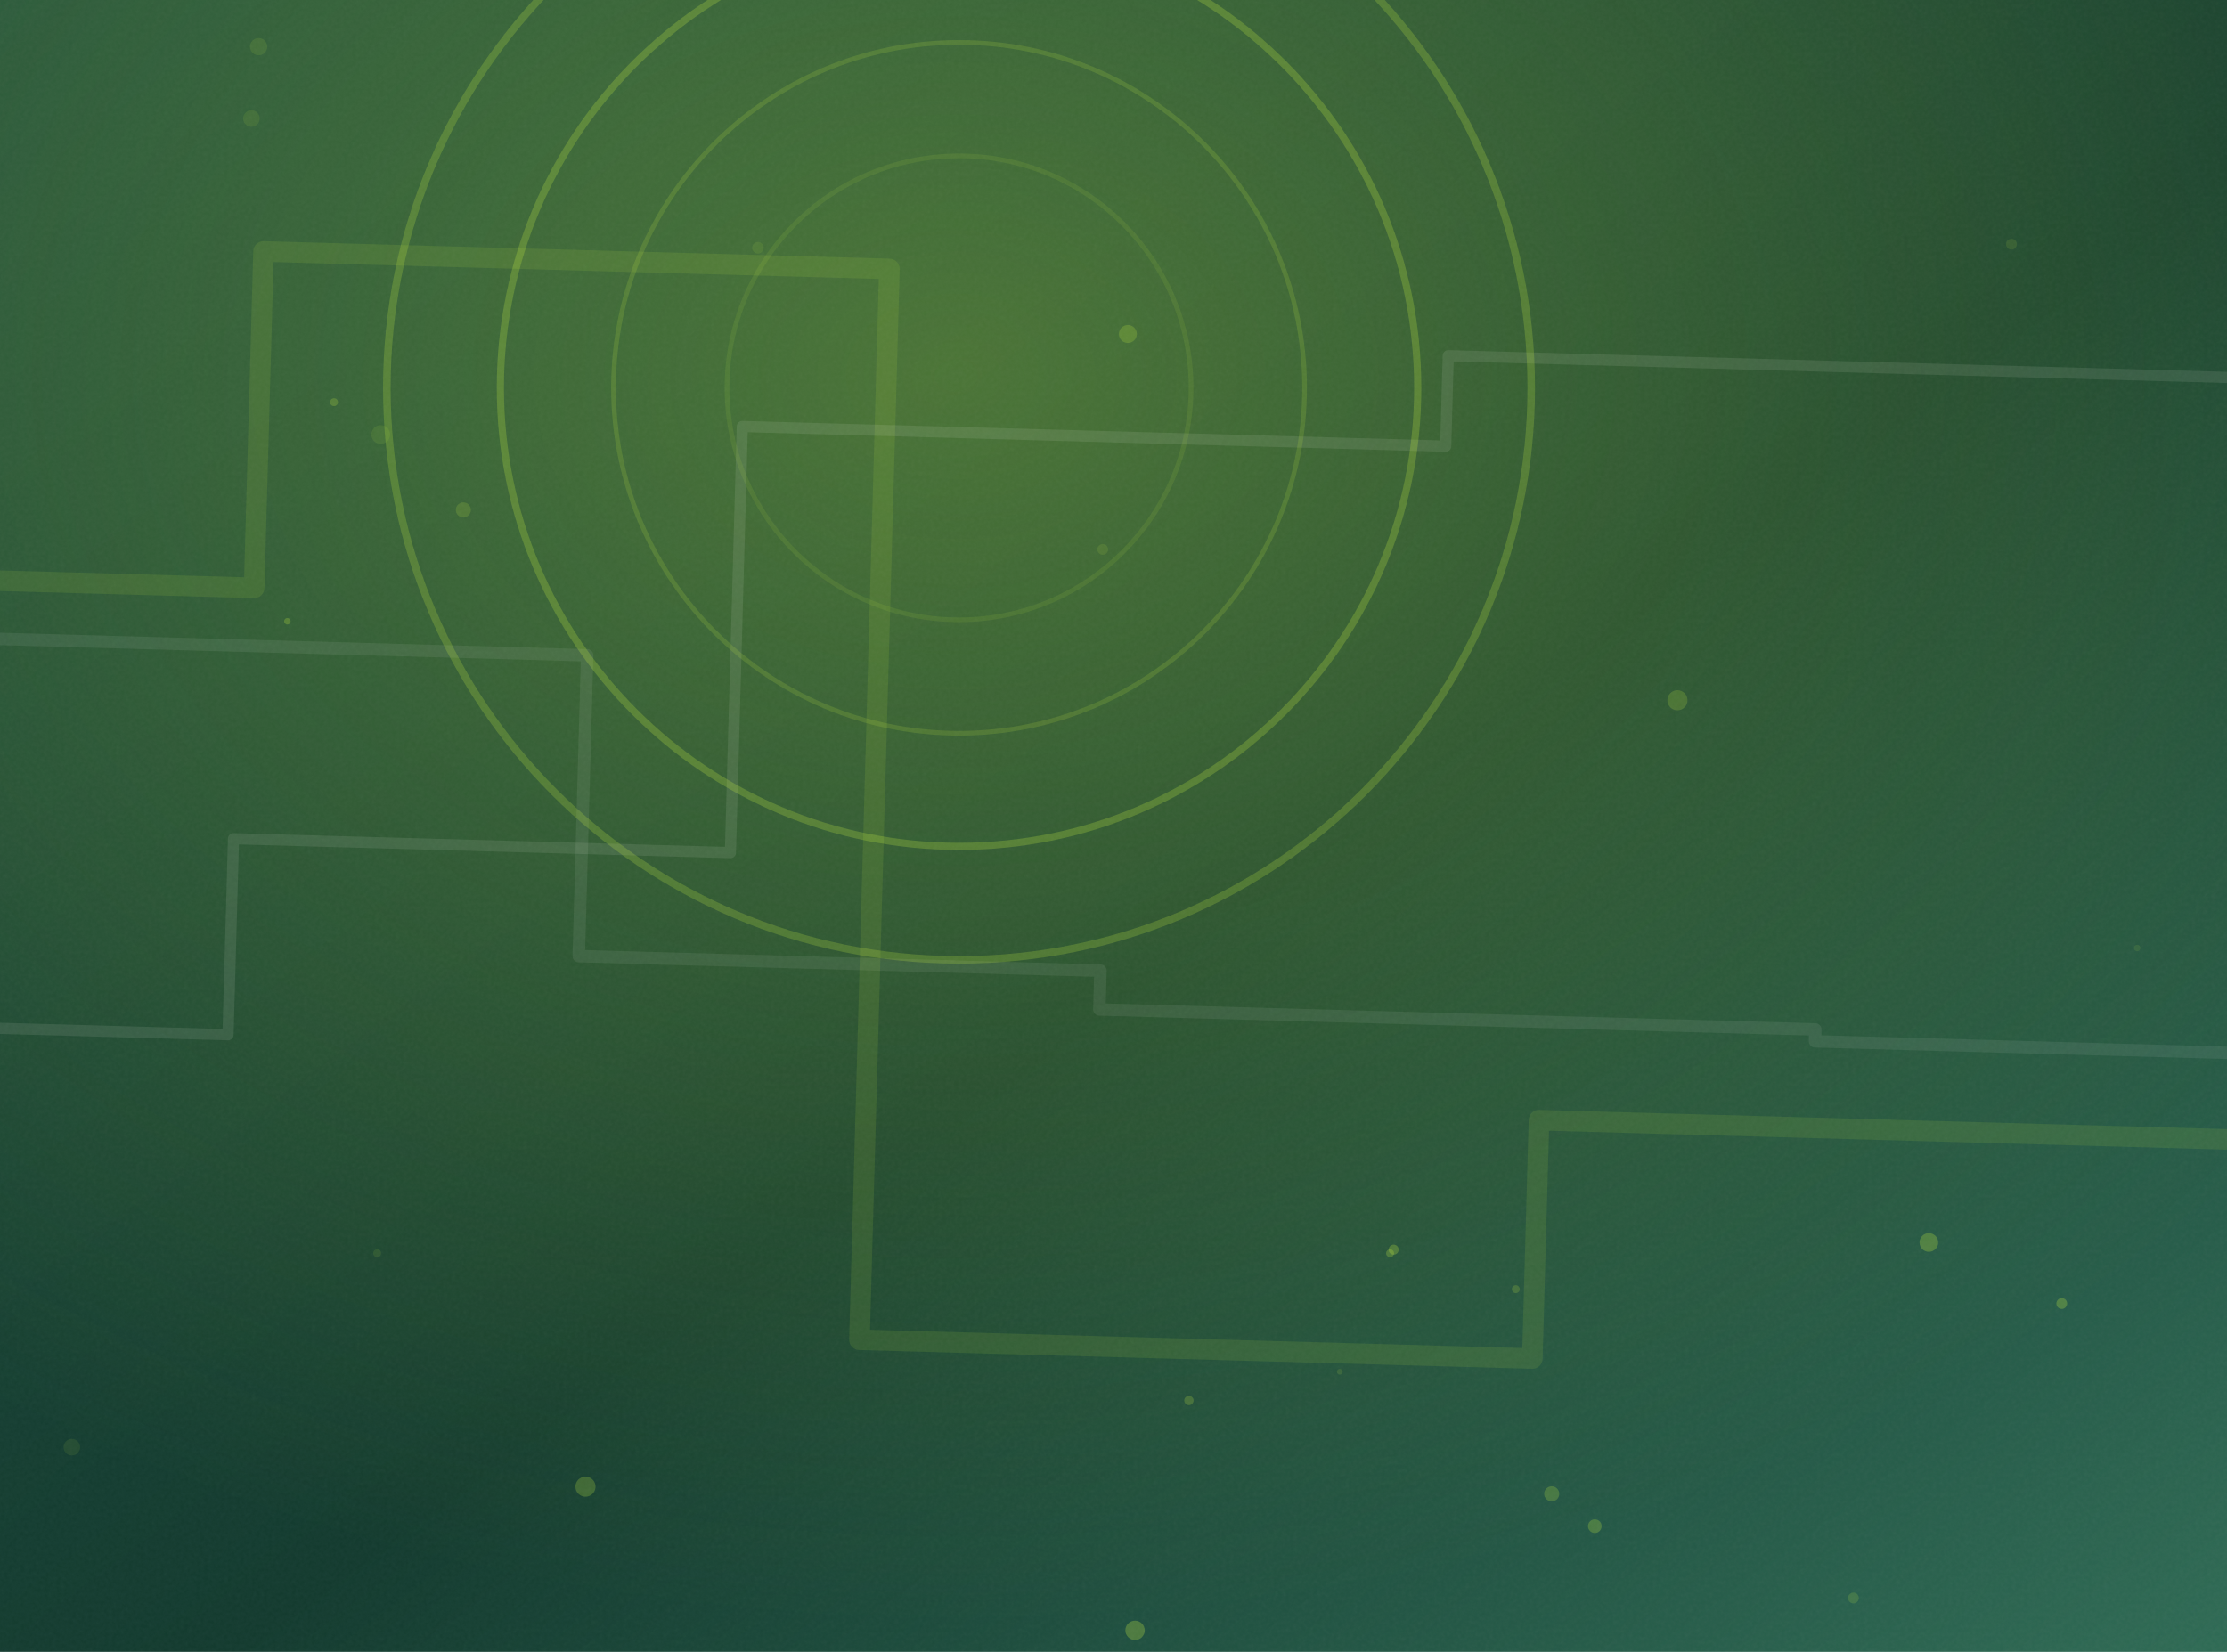
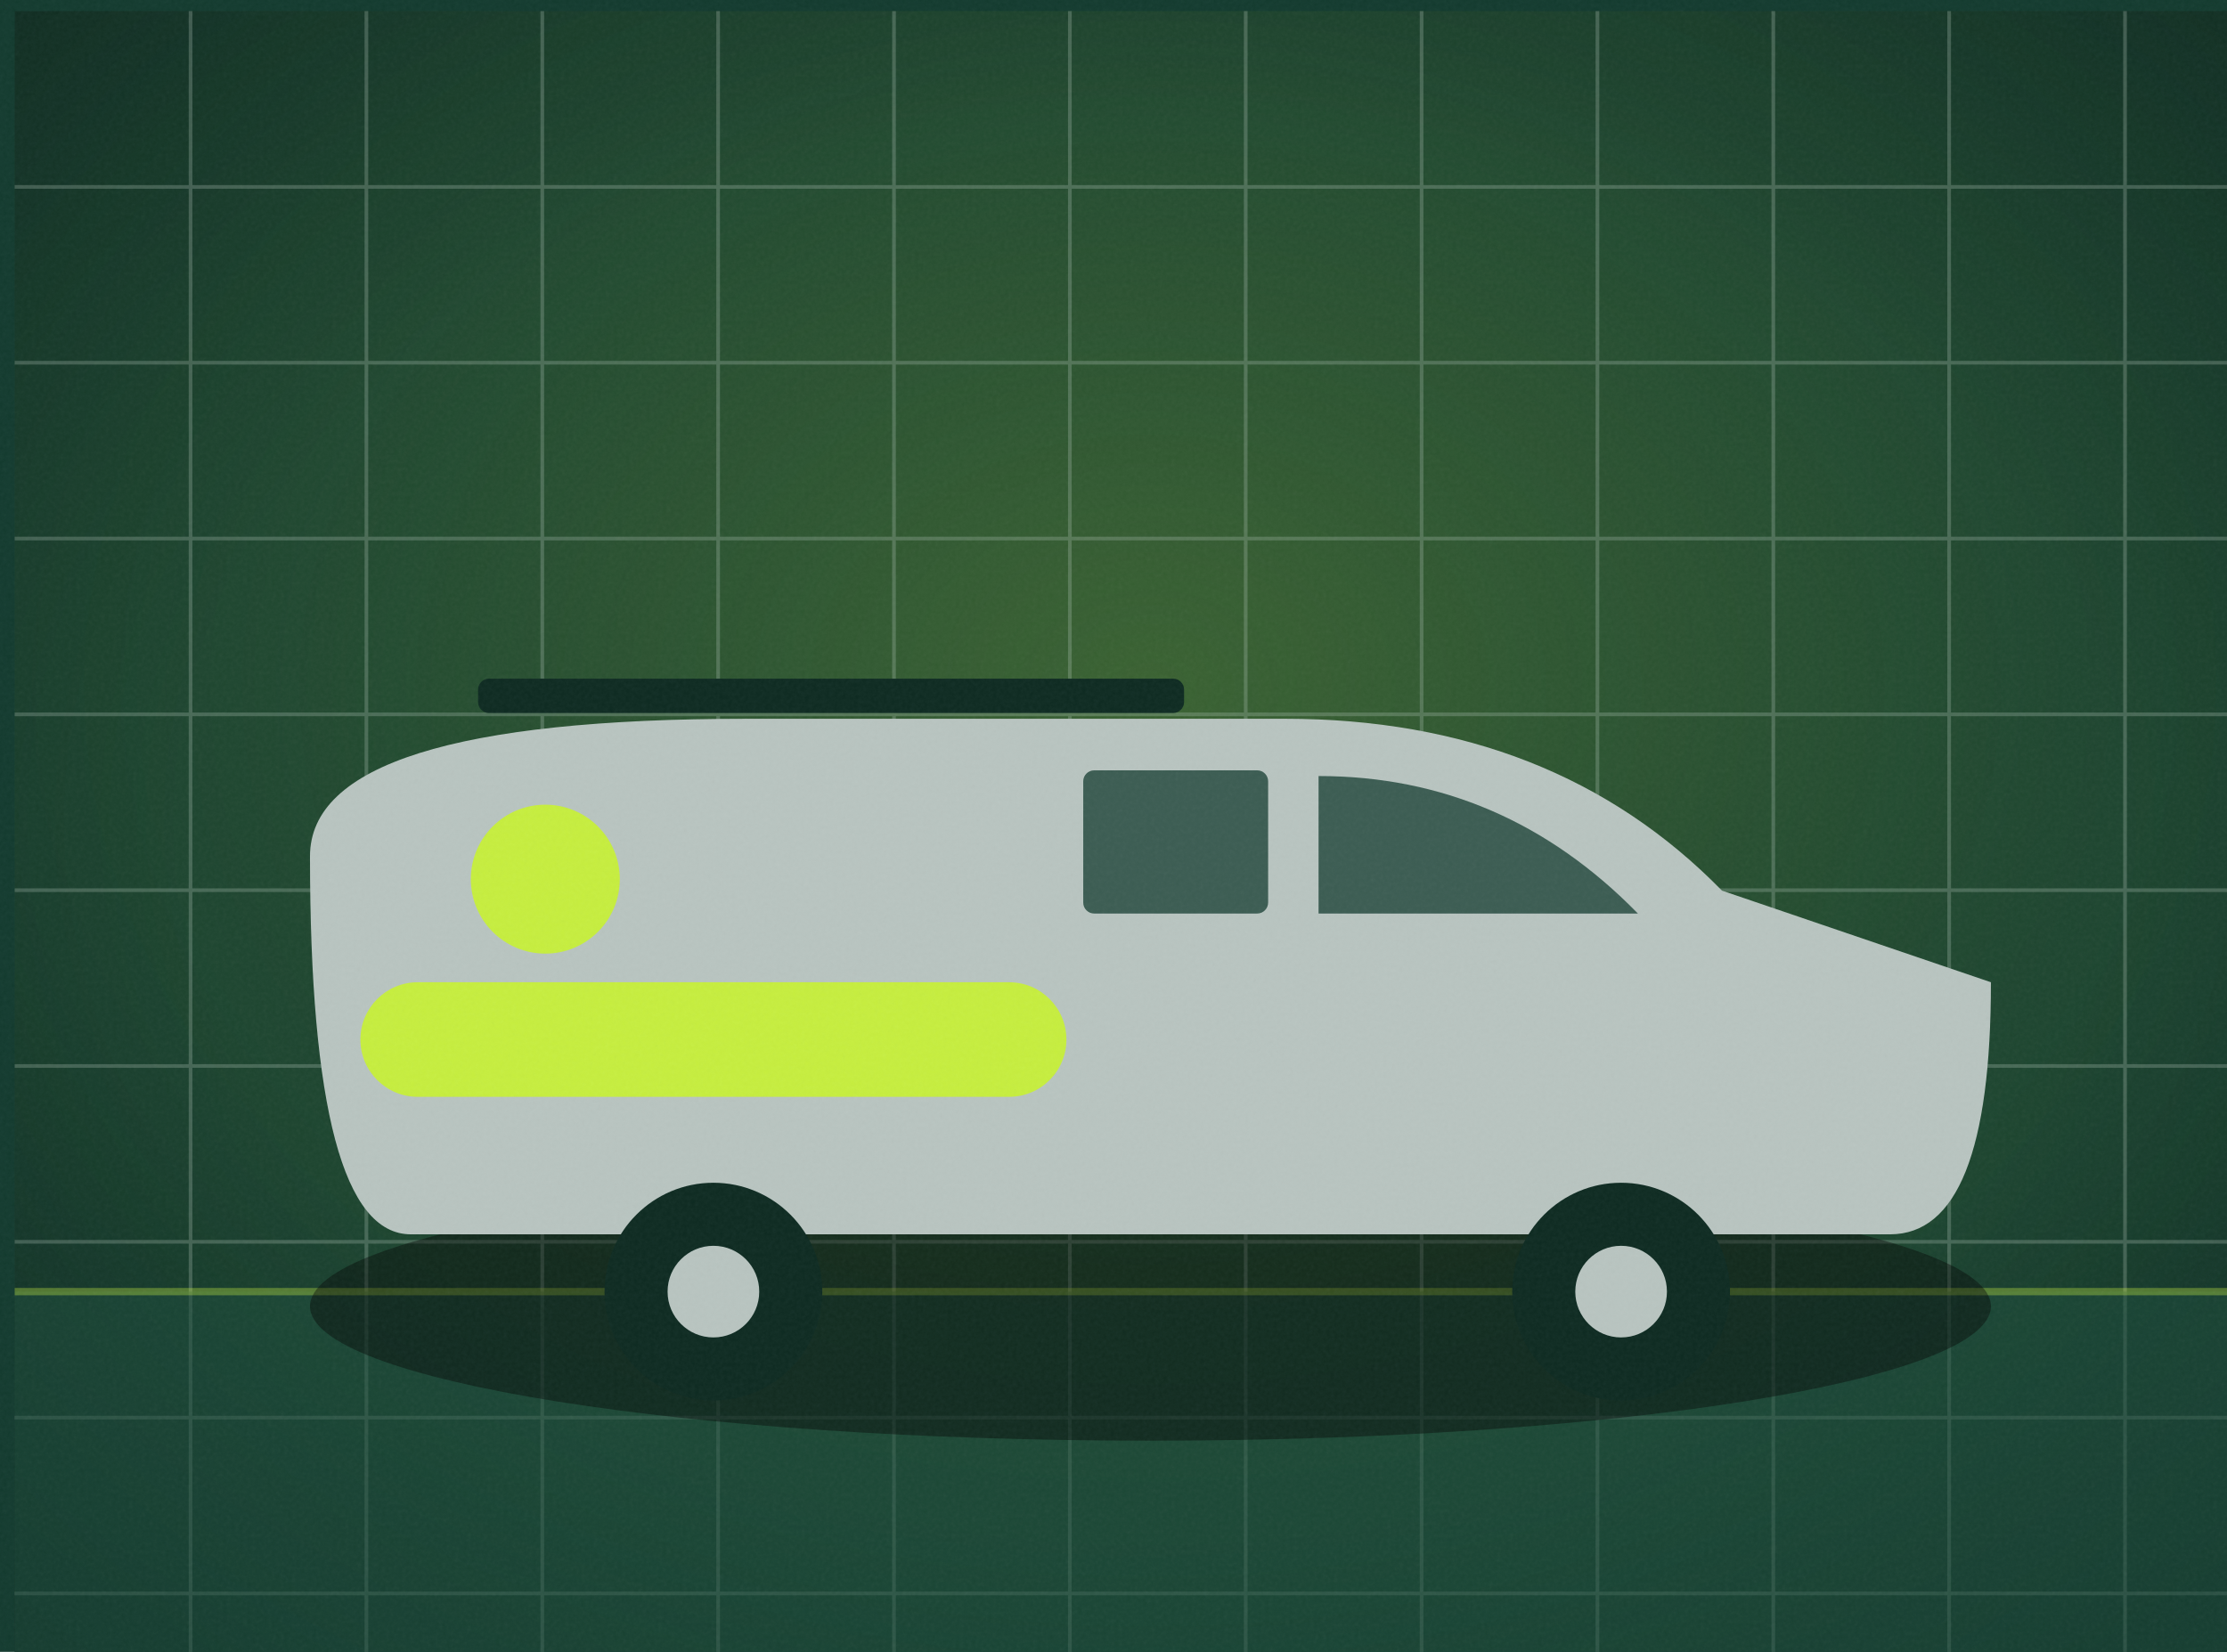
- <svg xmlns="http://www.w3.org/2000/svg" viewBox="0 0 620 460" width="620" height="460" role="img" aria-label="Technician preparing equipment at a work van">
+ <svg xmlns="http://www.w3.org/2000/svg" viewBox="0 0 620 460" width="620" height="460" role="img" aria-label="A liveried plumbing service van">
  <defs>
-     <linearGradient id="g" x1="0" y1="0" x2="1" y2="1">
-       <stop offset="0%" stop-color="#1b4a3b" />
-       <stop offset="55%" stop-color="#123a2e" />
-       <stop offset="100%" stop-color="#2f6b55" />
-     </linearGradient>
-     <radialGradient id="glow" cx="0.43" cy="0.23" r="0.75">
-       <stop offset="0%" stop-color="#c6ee3e" stop-opacity="0.3" />
-       <stop offset="100%" stop-color="#c6ee3e" stop-opacity="0" />
-     </radialGradient>
-     <filter id="grain">
+     <filter id="gr-s13">
      <feTurbulence type="fractalNoise" baseFrequency="0.9" numOctaves="3" />
      <feColorMatrix type="saturate" values="0" />
    </filter>
-     <clipPath id="clip">
-       <rect width="620" height="460" />
+     <clipPath id="frame-s13">
+       <rect width="100%" height="100%" />
    </clipPath>
  </defs>
-   <g clip-path="url(#clip)">
-     <rect width="620" height="460" fill="url(#g)" />
-     <rect width="620" height="460" fill="url(#glow)" />
-     <g transform="rotate(1.6 310 230)">
-       <path d="M-62.0,186.6 L162.2,186.6 L162.2,270.4 L307.5,270.4 L307.5,281.2 L506.9,281.2 L506.9,284.5 L689.8,284.5 L689.8,91.3 L682.0,91.3" fill="none" stroke="#f6f4ec" stroke-width="3.456" stroke-linecap="round" stroke-linejoin="round" opacity="0.08" />
-       <path d="M-62.0,170.4 L69.0,170.4 L69.0,76.7 L243.3,76.7 L243.3,375.0 L430.7,375.0 L430.7,308.6 L682.0,308.6" fill="none" stroke="#c6ee3e" stroke-width="5.729" stroke-linecap="round" stroke-linejoin="round" opacity="0.11" />
-       <path d="M-62.0,295.0 L65.2,295.0 L65.2,240.4 L203.6,240.4 L203.6,121.7 L399.5,121.7 L399.5,96.5 L682.0,96.5" fill="none" stroke="#f6f4ec" stroke-width="3.102" stroke-linecap="round" stroke-linejoin="round" opacity="0.10" />
+   <rect width="620" height="460" fill="#123a2e" />
+   <g clip-path="url(#frame-s13)">
+     <g transform="translate(320.29,237.69) scale(1.02,1.02) translate(-310,-230)">
+       <rect width="620" height="460" fill="#123a2e" />
+       <radialGradient id="bloom-s13" cx="0.5" cy="0.4" r="0.72">
+         <stop offset="0%" stop-color="#c6ee3e" stop-opacity="0.22" />
+         <stop offset="55%" stop-color="#c6ee3e" stop-opacity="0.07" />
+         <stop offset="100%" stop-color="#c6ee3e" stop-opacity="0" />
+       </radialGradient>
+       <rect width="620" height="460" fill="url(#bloom-s13)" />
+       <radialGradient id="vig-s13" cx="0.5" cy="0.48" r="0.78">
+         <stop offset="55%" stop-color="#000000" stop-opacity="0" />
+         <stop offset="100%" stop-color="#000000" stop-opacity="0.34" />
+       </radialGradient>
+       <rect width="620" height="460" fill="url(#vig-s13)" />
+       <path d="M48,0 L48,460 M96,0 L96,460 M144,0 L144,460 M192,0 L192,460 M240,0 L240,460 M288,0 L288,460 M336,0 L336,460 M384,0 L384,460 M432,0 L432,460 M480,0 L480,460 M528,0 L528,460 M576,0 L576,460 M0,48 L620,48 M0,96 L620,96 M0,144 L620,144 M0,192 L620,192 M0,240 L620,240 M0,288 L620,288 M0,336 L620,336 M0,384 L620,384 M0,432 L620,432" stroke="#b4c6bc" stroke-width="1" opacity="0.28" fill="none" />
+       <rect x="0" y="349.6" width="620" height="110.4" fill="#1b4a3b" opacity="0.55" />
+       <line x1="0" y1="349.6" x2="620" y2="349.6" stroke="#c6ee3e" stroke-width="2" opacity="0.35" />
+       <ellipse cx="310" cy="353.6" rx="229.4" ry="36.7" fill="#000000" opacity="0.4" />
+       <path d="M80.6,230.74 Q80.6,193.2 199.89,193.2 L346.7,193.2 Q420.11,193.2 465.99,240.12 L539.4,265.14 Q539.4,333.96 511.87,333.96 L108.13,333.96 Q80.6,333.96 80.6,230.74 Z" fill="#b8c4c0" />
+       <path d="M355.88,208.84 Q406.35,208.84 443.05,246.38 L355.88,246.38 Z" fill="#123a2e" opacity="0.75" />
+       <rect x="291.65" y="207.28" width="50.47" height="39.1" rx="3" fill="#123a2e" opacity="0.75" />
+       <rect x="94.36" y="265.14" width="192.7" height="31.28" rx="15.64" fill="#c6ee3e" />
+       <circle cx="144.83" cy="236.99" r="20.33" fill="#c6ee3e" />
+       <circle cx="190.71" cy="349.6" r="29.72" fill="#0d2a21" />
+       <circle cx="190.71" cy="349.6" r="12.51" fill="#b8c4c0" />
+       <circle cx="438.46" cy="349.6" r="29.72" fill="#0d2a21" />
+       <circle cx="438.46" cy="349.6" r="12.51" fill="#b8c4c0" />
+       <rect x="126.48" y="182.25" width="192.7" height="9.38" rx="3" fill="#0d2a21" />
+       <rect width="620" height="460" filter="url(#gr-s13)" opacity="0.055" />
    </g>
-     <circle cx="267" cy="108" r="64.6" fill="none" stroke="#c6ee3e" stroke-width="1.3" opacity="0.10" />
-     <circle cx="267" cy="108" r="96.2" fill="none" stroke="#c6ee3e" stroke-width="1.3" opacity="0.16" />
-     <circle cx="267" cy="108" r="127.7" fill="none" stroke="#c6ee3e" stroke-width="2.0" opacity="0.24" />
-     <circle cx="267" cy="108" r="159.3" fill="none" stroke="#c6ee3e" stroke-width="2.1" opacity="0.22" />
-     <circle cx="106" cy="121" r="2.6" fill="#c6ee3e" opacity="0.10" />
-     <circle cx="105" cy="349" r="1.1" fill="#c6ee3e" opacity="0.10" />
-     <circle cx="163" cy="414" r="2.8" fill="#c6ee3e" opacity="0.23" />
-     <circle cx="80" cy="173" r="0.9" fill="#c6ee3e" opacity="0.24" />
-     <circle cx="93" cy="112" r="1.1" fill="#c6ee3e" opacity="0.22" />
-     <circle cx="516" cy="445" r="1.5" fill="#c6ee3e" opacity="0.16" />
-     <circle cx="432" cy="416" r="2.1" fill="#c6ee3e" opacity="0.22" />
-     <circle cx="444" cy="425" r="1.9" fill="#c6ee3e" opacity="0.24" />
-     <circle cx="331" cy="390" r="1.3" fill="#c6ee3e" opacity="0.21" />
-     <circle cx="129" cy="142" r="2.1" fill="#c6ee3e" opacity="0.16" />
-     <circle cx="70" cy="33" r="2.3" fill="#c6ee3e" opacity="0.10" />
-     <circle cx="574" cy="363" r="1.5" fill="#c6ee3e" opacity="0.26" />
-     <circle cx="560" cy="68" r="1.5" fill="#c6ee3e" opacity="0.11" />
-     <circle cx="307" cy="153" r="1.5" fill="#c6ee3e" opacity="0.11" />
-     <circle cx="388" cy="348" r="1.4" fill="#c6ee3e" opacity="0.25" />
-     <circle cx="595" cy="264" r="0.9" fill="#c6ee3e" opacity="0.10" />
-     <circle cx="314" cy="93" r="2.5" fill="#c6ee3e" opacity="0.20" />
-     <circle cx="537" cy="346" r="2.6" fill="#c6ee3e" opacity="0.26" />
-     <circle cx="20" cy="403" r="2.3" fill="#c6ee3e" opacity="0.09" />
-     <circle cx="72" cy="13" r="2.4" fill="#c6ee3e" opacity="0.11" />
-     <circle cx="211" cy="69" r="1.6" fill="#c6ee3e" opacity="0.10" />
-     <circle cx="316" cy="454" r="2.7" fill="#c6ee3e" opacity="0.27" />
-     <circle cx="373" cy="382" r="0.8" fill="#c6ee3e" opacity="0.12" />
-     <circle cx="422" cy="359" r="1.1" fill="#c6ee3e" opacity="0.18" />
-     <circle cx="387" cy="349" r="1.1" fill="#c6ee3e" opacity="0.24" />
-     <circle cx="467" cy="195" r="2.8" fill="#c6ee3e" opacity="0.19" />
-     <rect width="620" height="460" filter="url(#grain)" opacity="0.05" />
  </g>
</svg>
